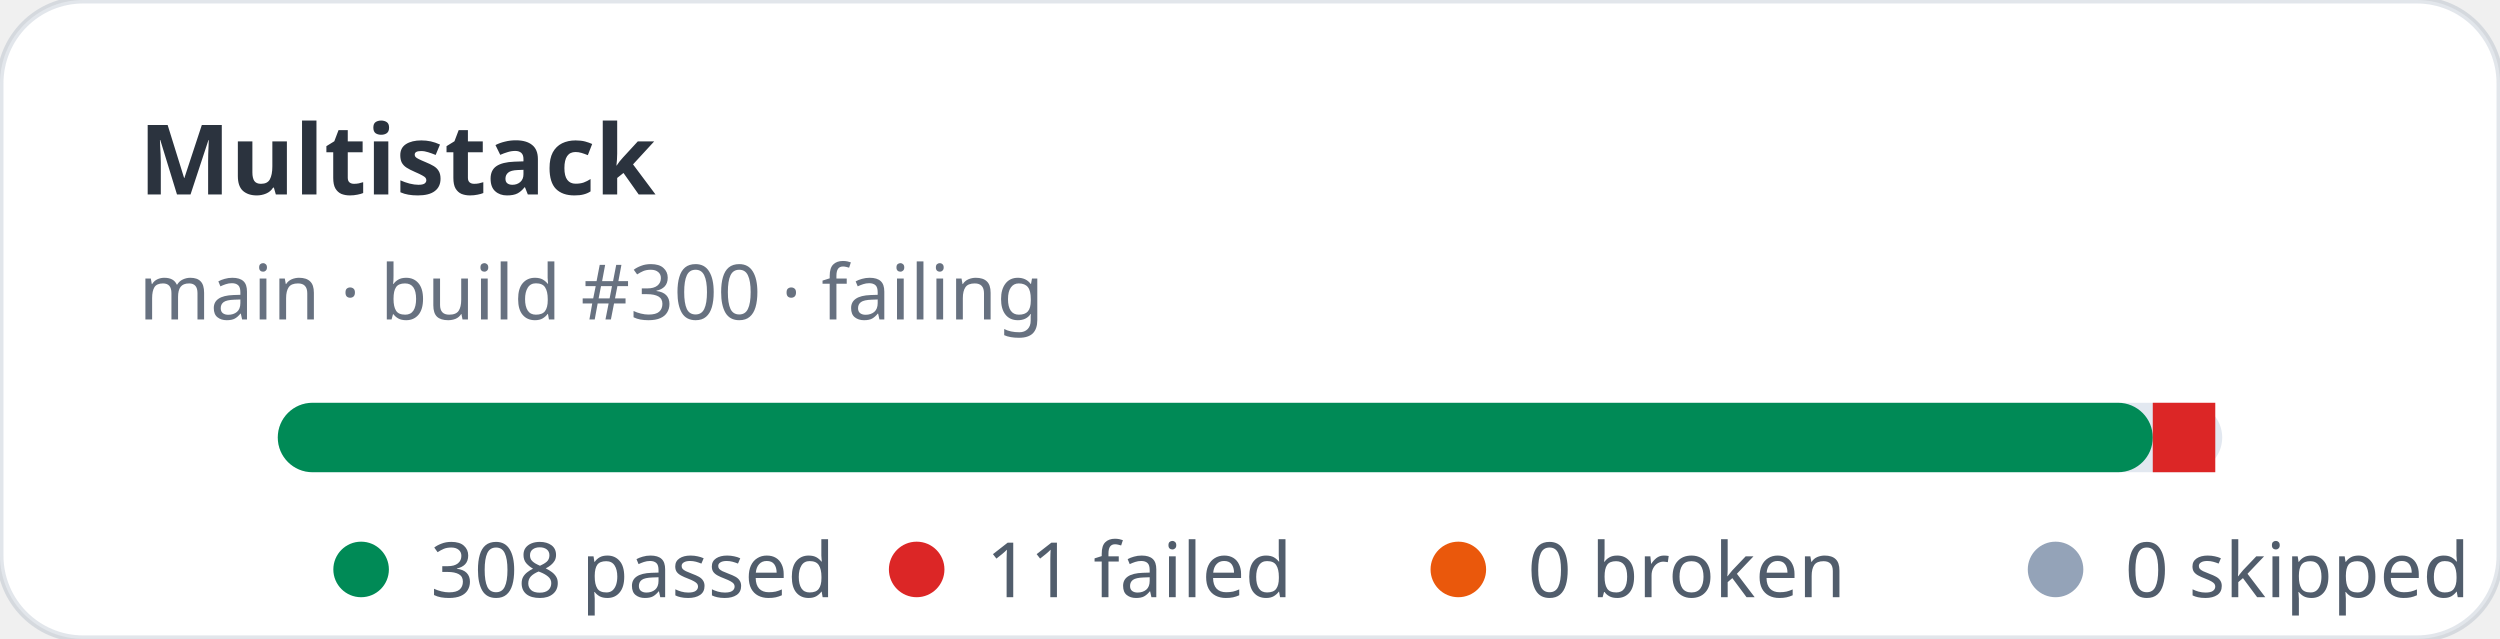
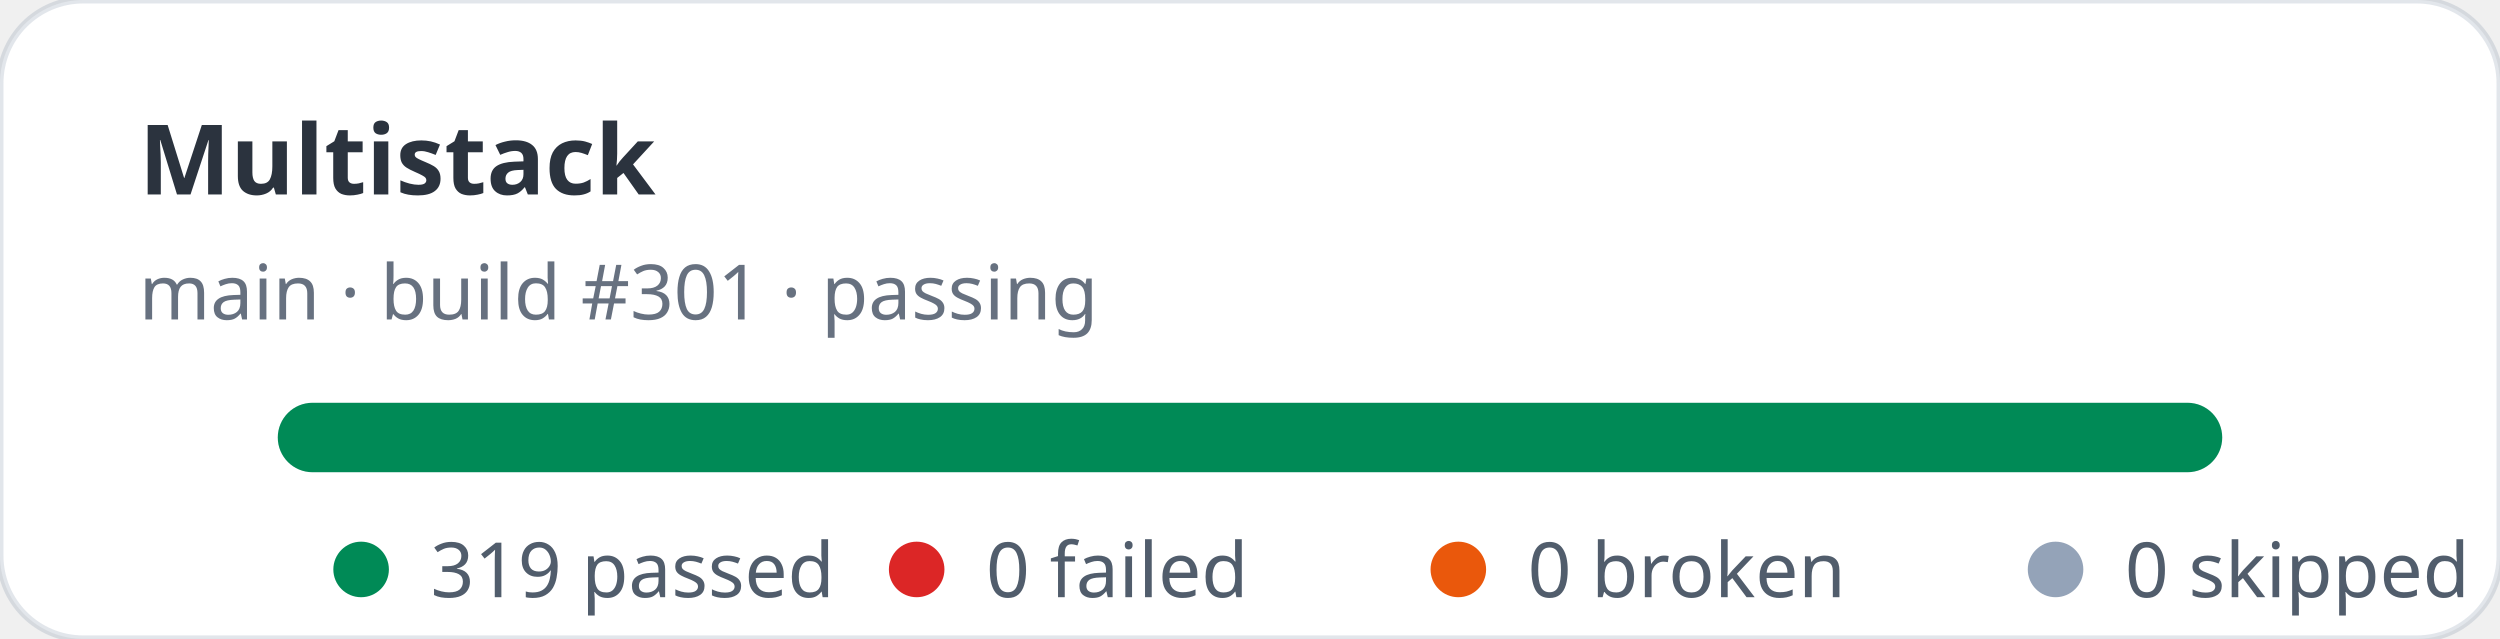
- <svg xmlns="http://www.w3.org/2000/svg" width="360" height="92" viewBox="0 0 360 92" role="img" aria-label="Multistack stats: 308 passed, 11 failed">
+ <svg xmlns="http://www.w3.org/2000/svg" width="360" height="92" viewBox="0 0 360 92" role="img" aria-label="Multistack stats: 319 passed, 0 failed">
  <rect width="360" height="92" rx="12" fill="#ffffff" stroke="rgba(11,48,86,0.12)" />
  <text x="20" y="28" fill="rgba(1,10,24,0.83)" font-family="ui-sans-serif,system-ui,sans-serif" font-size="14" font-weight="700">Multistack</text>
-   <text x="20" y="46" fill="rgba(2,19,44,0.6)" font-family="ui-sans-serif,system-ui,sans-serif" font-size="11">main · build #300 · failing</text>
+   <text x="20" y="46" fill="rgba(2,19,44,0.6)" font-family="ui-sans-serif,system-ui,sans-serif" font-size="11">main · build #301 · passing</text>
  <rect x="40" y="58" width="280" height="10" rx="5" fill="#e2e8f0" />
-   <rect x="40" y="58" width="270" height="10" rx="5" fill="#008a56" />
-   <rect x="310" y="58" width="9" height="10" fill="#dc2626" />
+   <rect x="40" y="58" width="280" height="10" rx="5" fill="#008a56" />
  <g font-family="ui-sans-serif,system-ui,sans-serif" font-size="11" fill="rgba(1,18,40,0.68)">
    <circle cx="52" cy="82" r="4" fill="#008a56" />
-     <text x="62" y="86">308 passed</text>
+     <text x="62" y="86">319 passed</text>
    <circle cx="132" cy="82" r="4" fill="#dc2626" />
-     <text x="142" y="86">11 failed</text>
+     <text x="142" y="86">0 failed</text>
    <circle cx="210" cy="82" r="4" fill="#ea580c" />
    <text x="220" y="86">0 broken</text>
    <circle cx="296" cy="82" r="4" fill="#94a3b8" />
    <text x="306" y="86">0 skipped</text>
  </g>
</svg>
